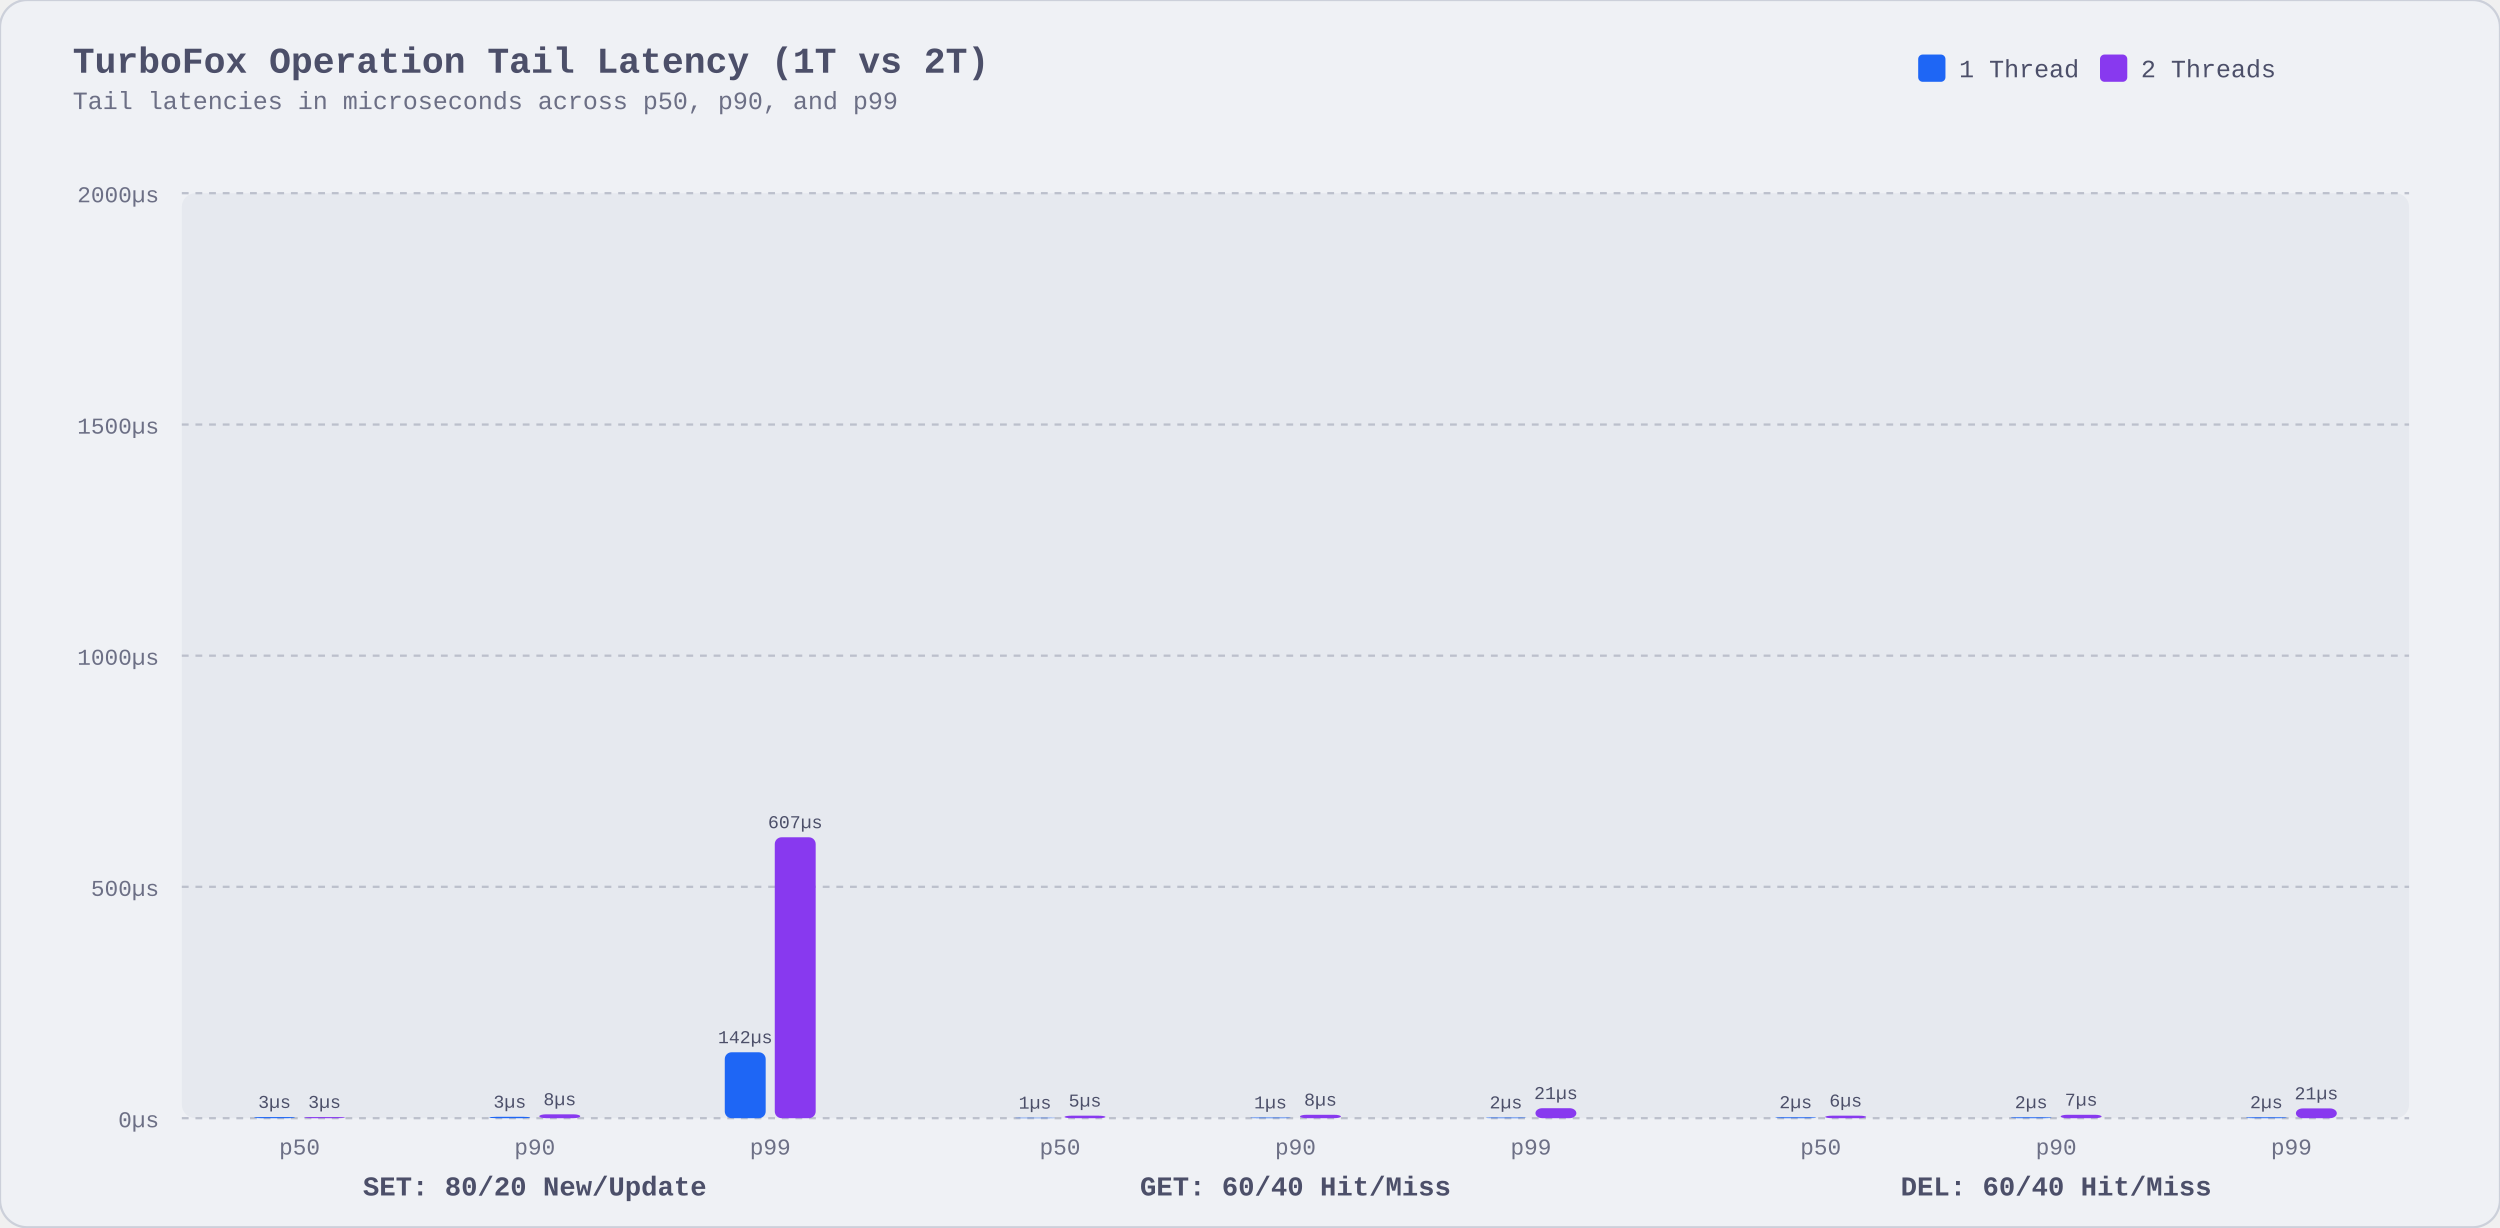
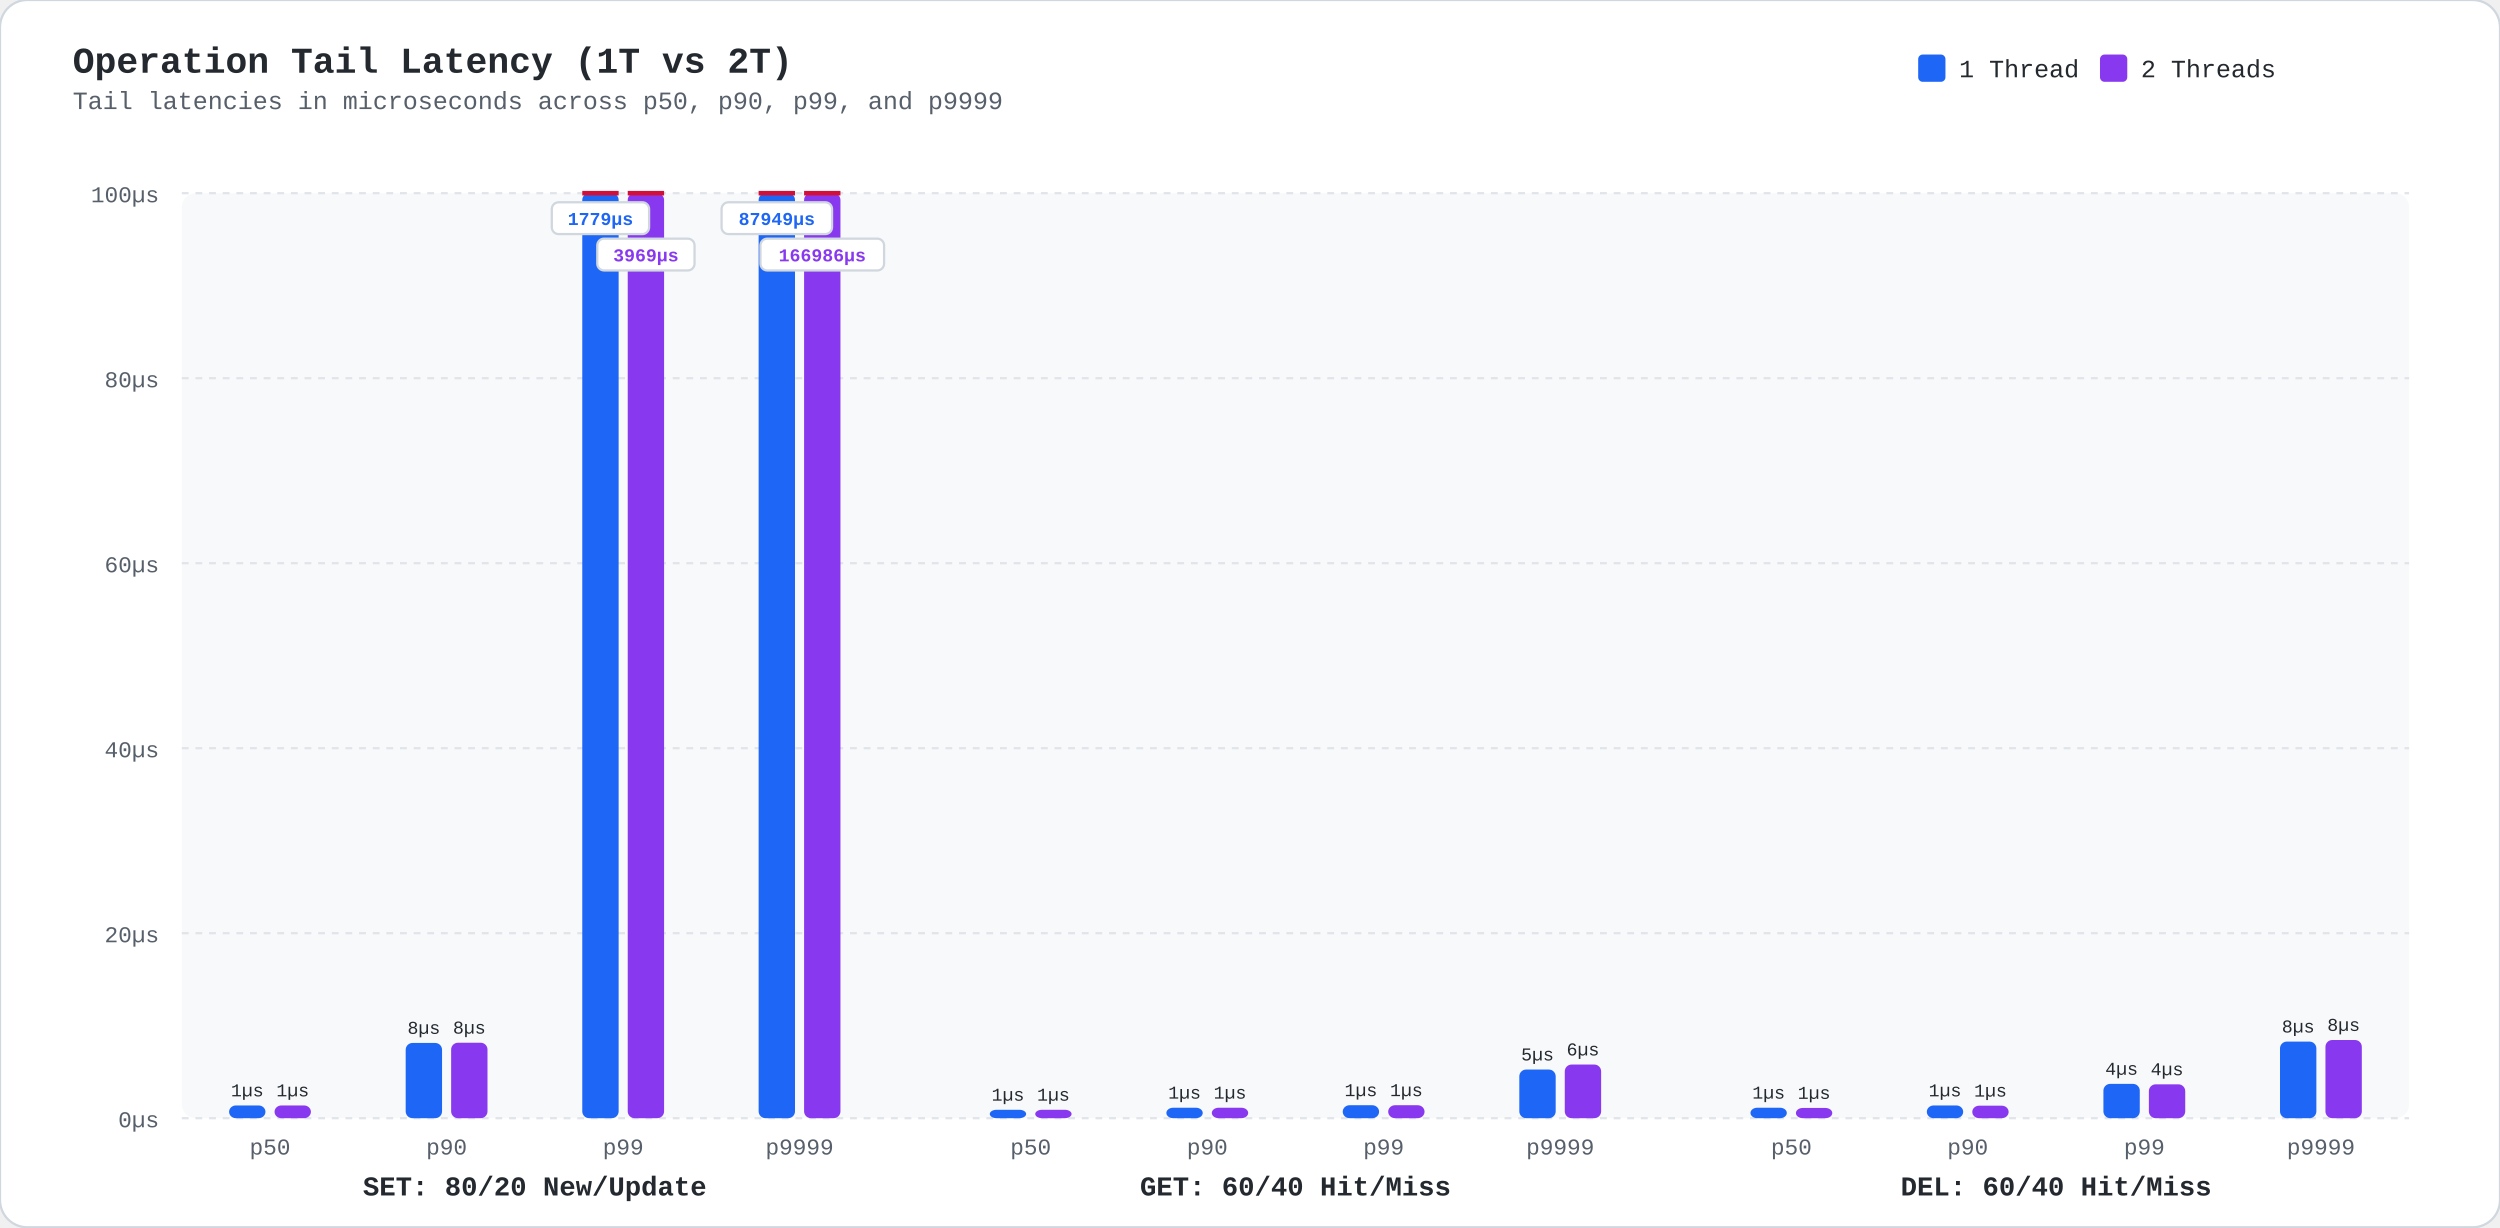
- <svg xmlns="http://www.w3.org/2000/svg" viewBox="0 0 1100 540" width="1100" height="540" style="background:#eff1f5; font-family:ui-monospace,'SF Mono',Menlo,Monaco,Consolas,'Liberation Mono',monospace;">
-   <rect width="1100" height="540" rx="12" fill="#eff1f5" stroke="#ccd0da" stroke-width="1" />
-   <text x="32" y="32" fill="#4c4f69" font-size="16" font-weight="bold">TurboFox Operation Tail Latency (1T vs 2T)</text>
-   <text x="32" y="48" fill="#6c6f85" font-size="11">Tail latencies in microseconds across p50, p90, and p99</text>
+ <svg xmlns="http://www.w3.org/2000/svg" viewBox="0 0 1100 540" width="1100" height="540" style="background:#fff; font-family:ui-monospace,'SF Mono',Menlo,Monaco,Consolas,'Liberation Mono',monospace;">
+   <rect width="1100" height="540" rx="12" fill="#fff" stroke="#d0d7de" stroke-width="1" />
+   <text x="32" y="32" fill="#24292f" font-size="16" font-weight="bold">Operation Tail Latency (1T vs 2T)</text>
+   <text x="32" y="48" fill="#57606a" font-size="11">Tail latencies in microseconds across p50, p90, p99, and p9999</text>
  <rect x="844" y="24" width="12" height="12" rx="2" fill="#1e66f5" />
-   <text x="862" y="34" fill="#4c4f69" font-size="11">1 Thread</text>
+   <text x="862" y="34" fill="#24292f" font-size="11">1 Thread</text>
  <rect x="924" y="24" width="12" height="12" rx="2" fill="#8839ef" />
-   <text x="942" y="34" fill="#4c4f69" font-size="11">2 Threads</text>
-   <rect x="80" y="85" width="980" height="407" fill="#e6e9ef" rx="6" />
-   <line x1="80" y1="492.0" x2="1060" y2="492.0" stroke="#bcc0cc" stroke-dasharray="3,3" stroke-width="1" />
-   <text x="70" y="496.0" fill="#6c6f85" font-size="10" text-anchor="end">0µs</text>
-   <line x1="80" y1="390.2" x2="1060" y2="390.2" stroke="#bcc0cc" stroke-dasharray="3,3" stroke-width="1" />
-   <text x="70" y="394.2" fill="#6c6f85" font-size="10" text-anchor="end">500µs</text>
-   <line x1="80" y1="288.5" x2="1060" y2="288.5" stroke="#bcc0cc" stroke-dasharray="3,3" stroke-width="1" />
-   <text x="70" y="292.5" fill="#6c6f85" font-size="10" text-anchor="end">1000µs</text>
-   <line x1="80" y1="186.8" x2="1060" y2="186.8" stroke="#bcc0cc" stroke-dasharray="3,3" stroke-width="1" />
-   <text x="70" y="190.8" fill="#6c6f85" font-size="10" text-anchor="end">1500µs</text>
-   <line x1="80" y1="85.0" x2="1060" y2="85.0" stroke="#bcc0cc" stroke-dasharray="3,3" stroke-width="1" />
-   <text x="70" y="89.0" fill="#6c6f85" font-size="10" text-anchor="end">2000µs</text>
-   <rect x="111.8" y="491.5" width="18" height="0.5" rx="3" fill="#1e66f5" />
-   <rect x="133.8" y="491.5" width="18" height="0.5" rx="3" fill="#8839ef" />
-   <text x="120.8" y="487.5" fill="#4c4f69" font-size="8" text-anchor="middle">3µs</text>
-   <text x="142.8" y="487.5" fill="#4c4f69" font-size="8" text-anchor="middle">3µs</text>
-   <text x="131.8" y="508" fill="#6c6f85" font-size="10" text-anchor="middle">p50</text>
-   <rect x="215.3" y="491.4" width="18" height="0.6" rx="3" fill="#1e66f5" />
-   <rect x="237.3" y="490.3" width="18" height="1.7" rx="3" fill="#8839ef" />
-   <text x="224.3" y="487.4" fill="#4c4f69" font-size="8" text-anchor="middle">3µs</text>
-   <text x="246.3" y="486.3" fill="#4c4f69" font-size="8" text-anchor="middle">8µs</text>
-   <text x="235.3" y="508" fill="#6c6f85" font-size="10" text-anchor="middle">p90</text>
-   <rect x="318.9" y="463.0" width="18" height="29.0" rx="3" fill="#1e66f5" />
-   <rect x="340.9" y="368.4" width="18" height="123.6" rx="3" fill="#8839ef" />
-   <text x="327.9" y="459.0" fill="#4c4f69" font-size="8" text-anchor="middle">142µs</text>
-   <text x="349.9" y="364.4" fill="#4c4f69" font-size="8" text-anchor="middle">607µs</text>
-   <text x="338.9" y="508" fill="#6c6f85" font-size="10" text-anchor="middle">p99</text>
-   <text x="235.3" y="526" fill="#4c4f69" font-size="12" font-weight="bold" text-anchor="middle">SET: 80/20 New/Update</text>
-   <rect x="446.4" y="491.8" width="18" height="0.2" rx="3" fill="#1e66f5" />
-   <rect x="468.4" y="490.9" width="18" height="1.1" rx="3" fill="#8839ef" />
-   <text x="455.4" y="487.8" fill="#4c4f69" font-size="8" text-anchor="middle">1µs</text>
-   <text x="477.4" y="486.9" fill="#4c4f69" font-size="8" text-anchor="middle">5µs</text>
-   <text x="466.4" y="508" fill="#6c6f85" font-size="10" text-anchor="middle">p50</text>
-   <rect x="550.0" y="491.7" width="18" height="0.3" rx="3" fill="#1e66f5" />
-   <rect x="572.0" y="490.5" width="18" height="1.5" rx="3" fill="#8839ef" />
-   <text x="559.0" y="487.7" fill="#4c4f69" font-size="8" text-anchor="middle">1µs</text>
-   <text x="581.0" y="486.5" fill="#4c4f69" font-size="8" text-anchor="middle">8µs</text>
-   <text x="570.0" y="508" fill="#6c6f85" font-size="10" text-anchor="middle">p90</text>
-   <rect x="653.6" y="491.7" width="18" height="0.3" rx="3" fill="#1e66f5" />
-   <rect x="675.6" y="487.6" width="18" height="4.4" rx="3" fill="#8839ef" />
-   <text x="662.6" y="487.7" fill="#4c4f69" font-size="8" text-anchor="middle">2µs</text>
-   <text x="684.6" y="483.6" fill="#4c4f69" font-size="8" text-anchor="middle">21µs</text>
-   <text x="673.6" y="508" fill="#6c6f85" font-size="10" text-anchor="middle">p99</text>
-   <text x="570.0" y="526" fill="#4c4f69" font-size="12" font-weight="bold" text-anchor="middle">GET: 60/40 Hit/Miss</text>
-   <rect x="781.1" y="491.6" width="18" height="0.4" rx="3" fill="#1e66f5" />
-   <rect x="803.1" y="490.9" width="18" height="1.1" rx="3" fill="#8839ef" />
-   <text x="790.1" y="487.6" fill="#4c4f69" font-size="8" text-anchor="middle">2µs</text>
-   <text x="812.1" y="486.9" fill="#4c4f69" font-size="8" text-anchor="middle">6µs</text>
-   <text x="801.1" y="508" fill="#6c6f85" font-size="10" text-anchor="middle">p50</text>
-   <rect x="884.7" y="491.6" width="18" height="0.4" rx="3" fill="#1e66f5" />
-   <rect x="906.7" y="490.5" width="18" height="1.5" rx="3" fill="#8839ef" />
-   <text x="893.7" y="487.6" fill="#4c4f69" font-size="8" text-anchor="middle">2µs</text>
-   <text x="915.7" y="486.5" fill="#4c4f69" font-size="8" text-anchor="middle">7µs</text>
-   <text x="904.7" y="508" fill="#6c6f85" font-size="10" text-anchor="middle">p90</text>
-   <rect x="988.2" y="491.6" width="18" height="0.4" rx="3" fill="#1e66f5" />
-   <rect x="1010.2" y="487.7" width="18" height="4.3" rx="3" fill="#8839ef" />
-   <text x="997.2" y="487.6" fill="#4c4f69" font-size="8" text-anchor="middle">2µs</text>
-   <text x="1019.2" y="483.7" fill="#4c4f69" font-size="8" text-anchor="middle">21µs</text>
-   <text x="1008.2" y="508" fill="#6c6f85" font-size="10" text-anchor="middle">p99</text>
-   <text x="904.7" y="526" fill="#4c4f69" font-size="12" font-weight="bold" text-anchor="middle">DEL: 60/40 Hit/Miss</text>
+   <text x="942" y="34" fill="#24292f" font-size="11">2 Threads</text>
+   <rect x="80" y="85" width="980" height="407" fill="#f8f9fa" rx="6" />
+   <line x1="80" y1="492.0" x2="1060" y2="492.0" stroke="#e1e4e8" stroke-dasharray="3,3" stroke-width="1" />
+   <text x="70" y="496.0" fill="#57606a" font-size="10" text-anchor="end">0µs</text>
+   <line x1="80" y1="410.6" x2="1060" y2="410.6" stroke="#e1e4e8" stroke-dasharray="3,3" stroke-width="1" />
+   <text x="70" y="414.6" fill="#57606a" font-size="10" text-anchor="end">20µs</text>
+   <line x1="80" y1="329.2" x2="1060" y2="329.2" stroke="#e1e4e8" stroke-dasharray="3,3" stroke-width="1" />
+   <text x="70" y="333.2" fill="#57606a" font-size="10" text-anchor="end">40µs</text>
+   <line x1="80" y1="247.8" x2="1060" y2="247.8" stroke="#e1e4e8" stroke-dasharray="3,3" stroke-width="1" />
+   <text x="70" y="251.8" fill="#57606a" font-size="10" text-anchor="end">60µs</text>
+   <line x1="80" y1="166.4" x2="1060" y2="166.4" stroke="#e1e4e8" stroke-dasharray="3,3" stroke-width="1" />
+   <text x="70" y="170.4" fill="#57606a" font-size="10" text-anchor="end">80µs</text>
+   <line x1="80" y1="85.0" x2="1060" y2="85.0" stroke="#e1e4e8" stroke-dasharray="3,3" stroke-width="1" />
+   <text x="70" y="89.0" fill="#57606a" font-size="10" text-anchor="end">100µs</text>
+   <rect x="100.8" y="486.4" width="16" height="5.6" rx="3" fill="#1e66f5" />
+   <rect x="120.8" y="486.4" width="16" height="5.6" rx="3" fill="#8839ef" />
+   <text x="108.8" y="482.4" fill="#24292f" font-size="8" text-anchor="middle">1µs</text>
+   <text x="128.8" y="482.4" fill="#24292f" font-size="8" text-anchor="middle">1µs</text>
+   <text x="118.8" y="508" fill="#57606a" font-size="10" text-anchor="middle">p50</text>
+   <rect x="178.5" y="458.9" width="16" height="33.1" rx="3" fill="#1e66f5" />
+   <rect x="198.5" y="458.8" width="16" height="33.2" rx="3" fill="#8839ef" />
+   <text x="186.5" y="454.9" fill="#24292f" font-size="8" text-anchor="middle">8µs</text>
+   <text x="206.5" y="454.8" fill="#24292f" font-size="8" text-anchor="middle">8µs</text>
+   <text x="196.5" y="508" fill="#57606a" font-size="10" text-anchor="middle">p90</text>
+   <rect x="256.2" y="85.0" width="16" height="407.0" rx="3" fill="#1e66f5" />
+   <rect x="276.2" y="85.0" width="16" height="407.0" rx="3" fill="#8839ef" />
+   <line x1="256.2" y1="85.0" x2="272.2" y2="85.0" stroke="#d20f39" stroke-width="2" />
+   <line x1="276.2" y1="85.0" x2="292.2" y2="85.0" stroke="#d20f39" stroke-width="2" />
+   <rect x="242.8" y="89.0" width="42.8" height="14" rx="3" fill="#fff" stroke="#d0d7de" stroke-width="1" />
+   <text x="264.2" y="99.0" fill="#1e66f5" font-size="8" font-weight="bold" text-anchor="middle">1779µs</text>
+   <rect x="262.8" y="105.0" width="42.8" height="14" rx="3" fill="#fff" stroke="#d0d7de" stroke-width="1" />
+   <text x="284.2" y="115.0" fill="#8839ef" font-size="8" font-weight="bold" text-anchor="middle">3969µs</text>
+   <text x="274.2" y="508" fill="#57606a" font-size="10" text-anchor="middle">p99</text>
+   <rect x="333.8" y="85.0" width="16" height="407.0" rx="3" fill="#1e66f5" />
+   <rect x="353.8" y="85.0" width="16" height="407.0" rx="3" fill="#8839ef" />
+   <line x1="333.8" y1="85.0" x2="349.8" y2="85.0" stroke="#d20f39" stroke-width="2" />
+   <line x1="353.8" y1="85.0" x2="369.8" y2="85.0" stroke="#d20f39" stroke-width="2" />
+   <rect x="317.5" y="89.0" width="48.6" height="14" rx="3" fill="#fff" stroke="#d0d7de" stroke-width="1" />
+   <text x="341.8" y="99.0" fill="#1e66f5" font-size="8" font-weight="bold" text-anchor="middle">87949µs</text>
+   <rect x="334.6" y="105.0" width="54.4" height="14" rx="3" fill="#fff" stroke="#d0d7de" stroke-width="1" />
+   <text x="361.8" y="115.0" fill="#8839ef" font-size="8" font-weight="bold" text-anchor="middle">166986µs</text>
+   <text x="351.8" y="508" fill="#57606a" font-size="10" text-anchor="middle">p9999</text>
+   <text x="235.3" y="526" fill="#24292f" font-size="12" font-weight="bold" text-anchor="middle">SET: 80/20 New/Update</text>
+   <rect x="435.5" y="488.3" width="16" height="3.7" rx="3" fill="#1e66f5" />
+   <rect x="455.5" y="488.3" width="16" height="3.7" rx="3" fill="#8839ef" />
+   <text x="443.5" y="484.3" fill="#24292f" font-size="8" text-anchor="middle">1µs</text>
+   <text x="463.5" y="484.3" fill="#24292f" font-size="8" text-anchor="middle">1µs</text>
+   <text x="453.5" y="508" fill="#57606a" font-size="10" text-anchor="middle">p50</text>
+   <rect x="513.2" y="487.4" width="16" height="4.6" rx="3" fill="#1e66f5" />
+   <rect x="533.2" y="487.4" width="16" height="4.6" rx="3" fill="#8839ef" />
+   <text x="521.2" y="483.4" fill="#24292f" font-size="8" text-anchor="middle">1µs</text>
+   <text x="541.2" y="483.4" fill="#24292f" font-size="8" text-anchor="middle">1µs</text>
+   <text x="531.2" y="508" fill="#57606a" font-size="10" text-anchor="middle">p90</text>
+   <rect x="590.8" y="486.3" width="16" height="5.7" rx="3" fill="#1e66f5" />
+   <rect x="610.8" y="486.3" width="16" height="5.7" rx="3" fill="#8839ef" />
+   <text x="598.8" y="482.3" fill="#24292f" font-size="8" text-anchor="middle">1µs</text>
+   <text x="618.8" y="482.3" fill="#24292f" font-size="8" text-anchor="middle">1µs</text>
+   <text x="608.8" y="508" fill="#57606a" font-size="10" text-anchor="middle">p99</text>
+   <rect x="668.5" y="470.6" width="16" height="21.4" rx="3" fill="#1e66f5" />
+   <rect x="688.5" y="468.4" width="16" height="23.6" rx="3" fill="#8839ef" />
+   <text x="676.5" y="466.6" fill="#24292f" font-size="8" text-anchor="middle">5µs</text>
+   <text x="696.5" y="464.4" fill="#24292f" font-size="8" text-anchor="middle">6µs</text>
+   <text x="686.5" y="508" fill="#57606a" font-size="10" text-anchor="middle">p9999</text>
+   <text x="570.0" y="526" fill="#24292f" font-size="12" font-weight="bold" text-anchor="middle">GET: 60/40 Hit/Miss</text>
+   <rect x="770.2" y="487.4" width="16" height="4.6" rx="3" fill="#1e66f5" />
+   <rect x="790.2" y="487.5" width="16" height="4.5" rx="3" fill="#8839ef" />
+   <text x="778.2" y="483.4" fill="#24292f" font-size="8" text-anchor="middle">1µs</text>
+   <text x="798.2" y="483.5" fill="#24292f" font-size="8" text-anchor="middle">1µs</text>
+   <text x="788.2" y="508" fill="#57606a" font-size="10" text-anchor="middle">p50</text>
+   <rect x="847.8" y="486.4" width="16" height="5.6" rx="3" fill="#1e66f5" />
+   <rect x="867.8" y="486.5" width="16" height="5.5" rx="3" fill="#8839ef" />
+   <text x="855.8" y="482.4" fill="#24292f" font-size="8" text-anchor="middle">1µs</text>
+   <text x="875.8" y="482.5" fill="#24292f" font-size="8" text-anchor="middle">1µs</text>
+   <text x="865.8" y="508" fill="#57606a" font-size="10" text-anchor="middle">p90</text>
+   <rect x="925.5" y="476.9" width="16" height="15.1" rx="3" fill="#1e66f5" />
+   <rect x="945.5" y="477.1" width="16" height="14.9" rx="3" fill="#8839ef" />
+   <text x="933.5" y="472.9" fill="#24292f" font-size="8" text-anchor="middle">4µs</text>
+   <text x="953.5" y="473.1" fill="#24292f" font-size="8" text-anchor="middle">4µs</text>
+   <text x="943.5" y="508" fill="#57606a" font-size="10" text-anchor="middle">p99</text>
+   <rect x="1003.2" y="458.3" width="16" height="33.7" rx="3" fill="#1e66f5" />
+   <rect x="1023.2" y="457.6" width="16" height="34.4" rx="3" fill="#8839ef" />
+   <text x="1011.2" y="454.3" fill="#24292f" font-size="8" text-anchor="middle">8µs</text>
+   <text x="1031.2" y="453.6" fill="#24292f" font-size="8" text-anchor="middle">8µs</text>
+   <text x="1021.2" y="508" fill="#57606a" font-size="10" text-anchor="middle">p9999</text>
+   <text x="904.7" y="526" fill="#24292f" font-size="12" font-weight="bold" text-anchor="middle">DEL: 60/40 Hit/Miss</text>
</svg>
